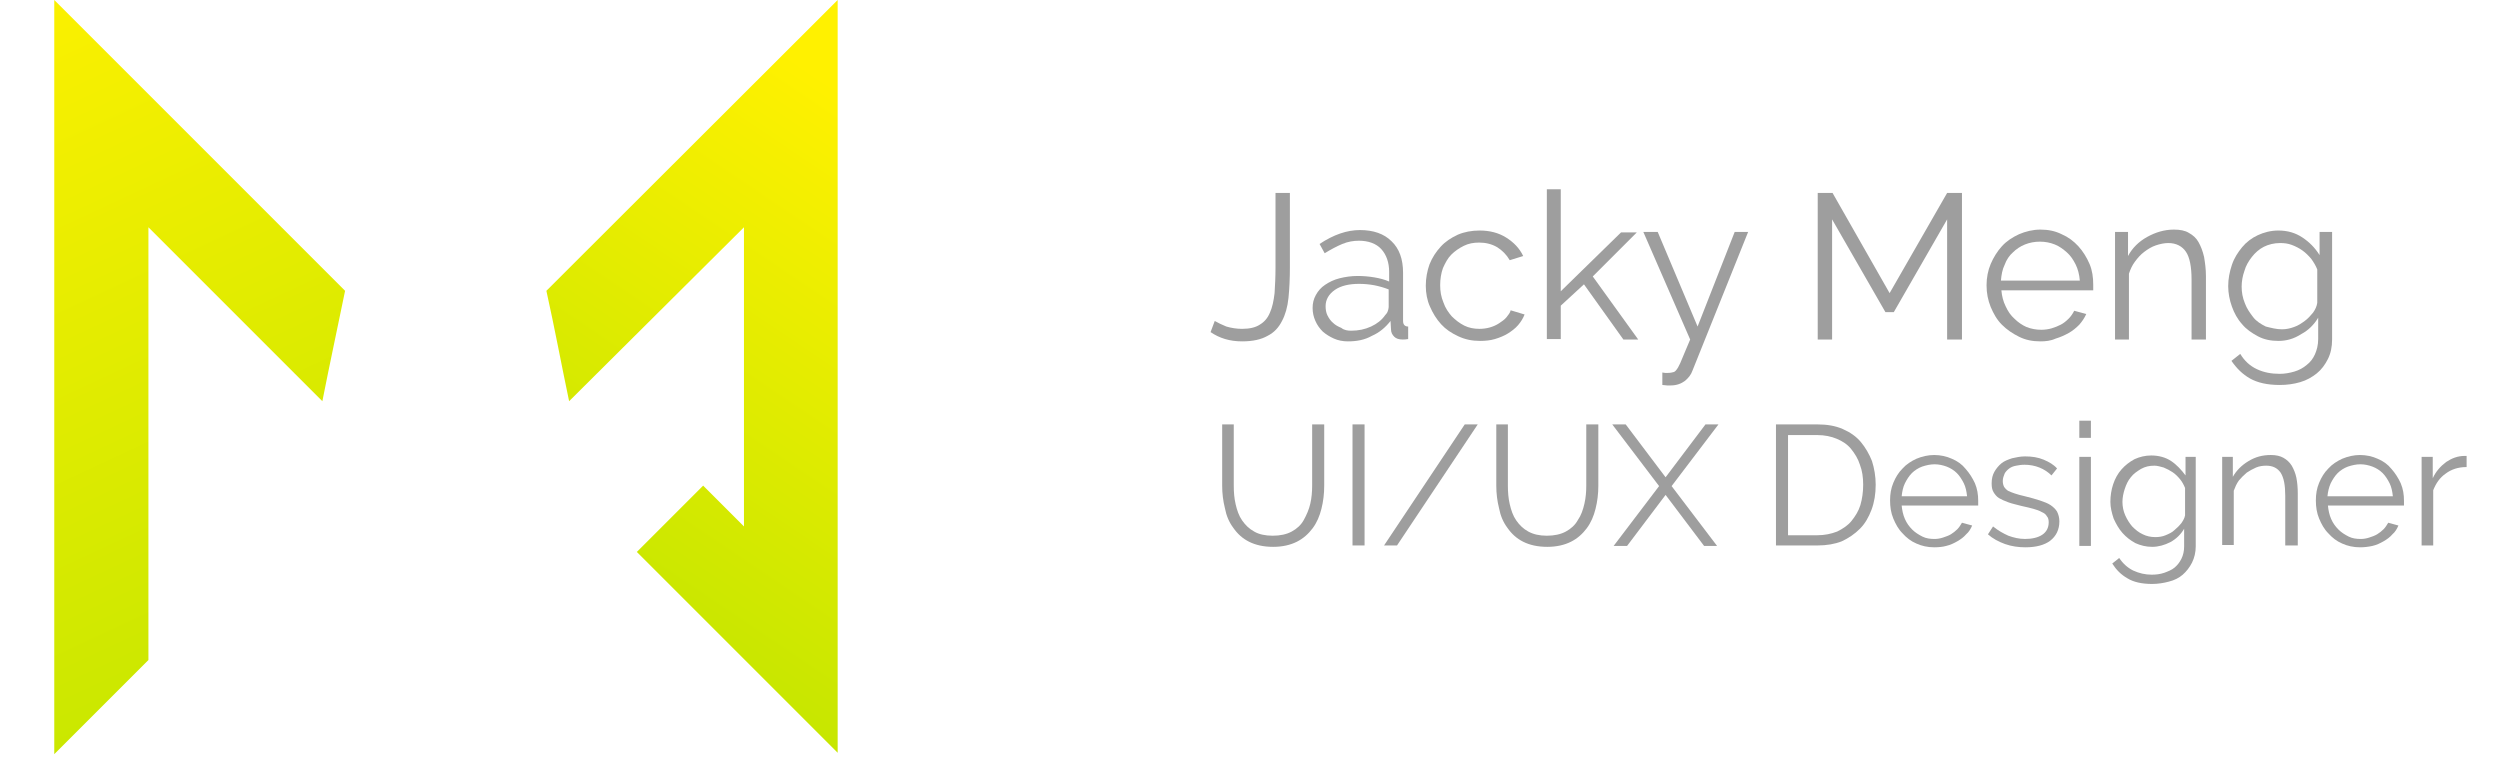
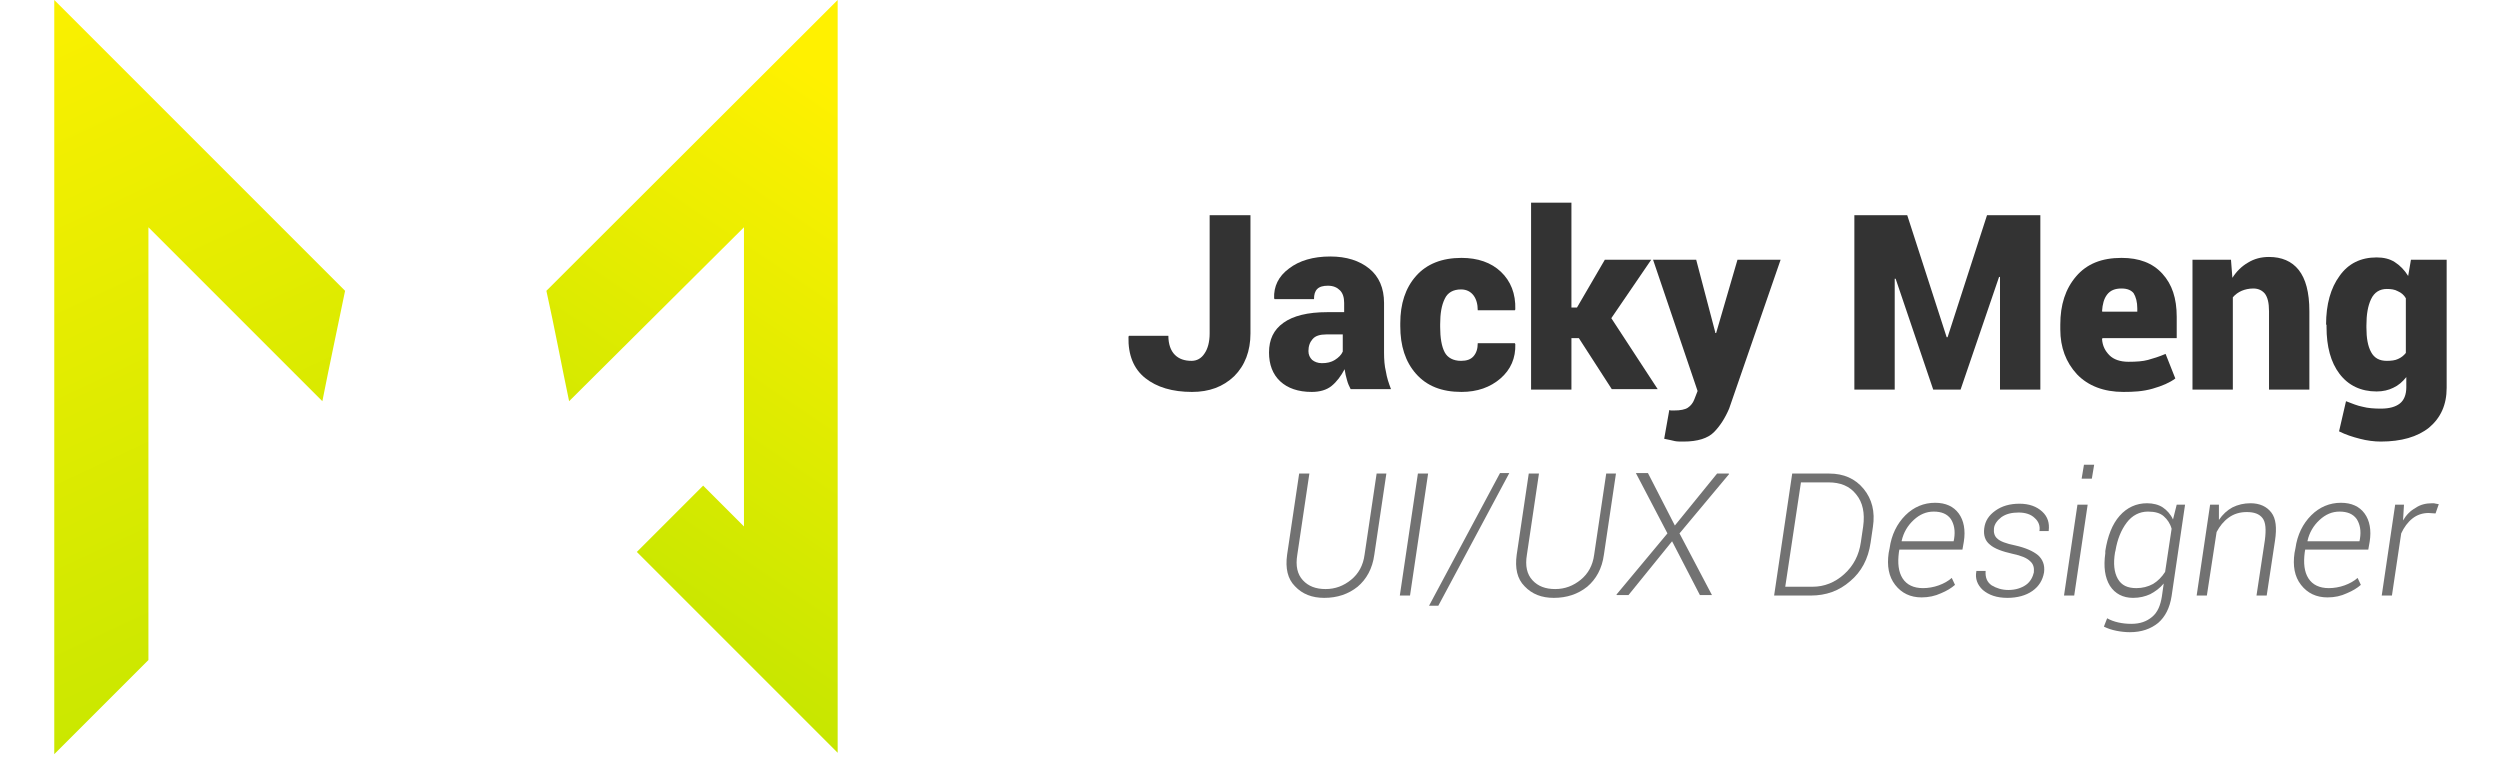
<svg xmlns="http://www.w3.org/2000/svg" version="1.1" id="Layer_1" x="0px" y="0px" viewBox="0 0 539 163" style="enable-background:new 0 0 539 163;" xml:space="preserve">
  <style type="text/css">
- 	.st0{fill:#9E9E9E;}
- 	.st1{fill:url(#SVGID_1_);}
- 	.st2{fill:url(#SVGID_2_);}
+ 	.st0{fill:url(#SVGID_1_);}
+ 	.st1{fill:url(#SVGID_2_);}
+ 	.st2{fill:#9E9E9E;}
+ 	.st3{fill:url(#SVGID_3_);}
+ 	.st4{fill:url(#SVGID_4_);}
+ 	.st5{fill:#333333;}
+ 	.st6{fill:#727272;}
</style>
-   <path class="st0" d="M261.9,69.2c0.7,0.4,1.5,0.8,2.5,1.2c1,0.3,2.2,0.5,3.4,0.5c1.6,0,2.9-0.3,3.8-0.9c1-0.6,1.7-1.4,2.2-2.6  c0.5-1.1,0.8-2.5,1-4.2c0.1-1.6,0.2-3.5,0.2-5.6v-16h3.1v16c0,2.4-0.1,4.6-0.3,6.6c-0.2,2-0.7,3.7-1.4,5c-0.7,1.4-1.7,2.5-3.1,3.2  c-1.4,0.8-3.2,1.2-5.5,1.2c-2.7,0-4.9-0.7-6.8-2L261.9,69.2z" />
-   <path class="st0" d="M290.6,73.6c-1.1,0-2.1-0.2-3-0.6s-1.7-0.9-2.4-1.5c-0.7-0.7-1.2-1.4-1.6-2.3s-0.6-1.8-0.6-2.8s0.2-1.9,0.7-2.8  c0.5-0.9,1.1-1.6,2-2.2c0.9-0.6,1.9-1.1,3.1-1.4c1.2-0.3,2.5-0.5,3.9-0.5c1.2,0,2.4,0.1,3.6,0.3s2.3,0.5,3.2,0.9v-2.1  c0-2-0.6-3.7-1.7-4.9s-2.8-1.8-4.8-1.8c-1.2,0-2.4,0.2-3.6,0.7s-2.5,1.2-3.8,2l-1.1-2c3-2,5.9-3,8.7-3c2.9,0,5.2,0.8,6.8,2.4  c1.7,1.6,2.5,3.9,2.5,6.8v10.4c0,0.8,0.4,1.2,1.1,1.2v2.7c-0.5,0.1-0.9,0.1-1.2,0.1c-0.8,0-1.4-0.2-1.8-0.6s-0.7-0.9-0.7-1.6  l-0.1-1.8c-1.1,1.4-2.4,2.5-4,3.2C294.2,73.3,292.5,73.6,290.6,73.6z M291.3,71.3c1.6,0,3-0.3,4.3-0.9s2.3-1.4,3-2.4  c0.3-0.3,0.5-0.6,0.6-0.9s0.2-0.6,0.2-0.9v-3.8c-1-0.4-2.1-0.7-3.1-0.9c-1.1-0.2-2.2-0.3-3.3-0.3c-2.1,0-3.9,0.4-5.2,1.3  c-1.3,0.9-2,2.1-2,3.5c0,0.7,0.1,1.4,0.4,2s0.7,1.2,1.2,1.6c0.5,0.5,1.1,0.8,1.8,1.1C289.8,71.2,290.6,71.3,291.3,71.3z" />
-   <path class="st0" d="M307.4,61.6c0-1.6,0.3-3.2,0.8-4.6c0.6-1.5,1.4-2.7,2.4-3.8s2.2-1.9,3.7-2.6c1.4-0.6,3-0.9,4.7-0.9  c2.2,0,4.1,0.5,5.7,1.5s2.9,2.3,3.7,4l-2.9,0.9c-0.7-1.2-1.6-2.1-2.7-2.8c-1.2-0.7-2.5-1-3.9-1c-1.2,0-2.3,0.2-3.3,0.7  s-1.9,1.1-2.7,1.9c-0.8,0.8-1.3,1.8-1.8,2.9c-0.4,1.1-0.6,2.4-0.6,3.7s0.2,2.5,0.7,3.7c0.4,1.2,1.1,2.2,1.8,3c0.8,0.8,1.7,1.5,2.7,2  s2.1,0.7,3.3,0.7c0.7,0,1.5-0.1,2.2-0.3c0.7-0.2,1.4-0.5,2-0.9s1.2-0.8,1.6-1.3s0.8-1,0.9-1.5l3,0.9c-0.3,0.8-0.8,1.6-1.4,2.3  c-0.6,0.7-1.4,1.3-2.2,1.8c-0.8,0.5-1.8,0.9-2.8,1.2c-1,0.3-2.1,0.4-3.2,0.4c-1.7,0-3.2-0.3-4.7-1s-2.7-1.5-3.7-2.6  s-1.8-2.4-2.4-3.8C307.7,64.8,307.4,63.2,307.4,61.6z" />
-   <path class="st0" d="M350,73.2l-8.5-11.9l-5,4.6v7.2h-3V40.8h3v22l13-12.7h3.4l-9.5,9.5l9.8,13.6H350z" />
-   <path class="st0" d="M358.3,80.3c0.2,0,0.5,0.1,0.7,0.1s0.4,0,0.6,0c0.5,0,1-0.1,1.3-0.2s0.6-0.5,0.9-1s0.6-1.2,1-2.2  c0.4-0.9,0.9-2.2,1.6-3.8L354.3,50h3.1l8.6,20.4l8-20.4h2.9l-12,29.9c-0.3,0.9-0.9,1.6-1.6,2.2c-0.8,0.6-1.8,1-3.1,1  c-0.3,0-0.6,0-0.8,0c-0.3,0-0.6-0.1-1-0.1v-2.7H358.3z" />
-   <path class="st0" d="M419.8,73.2V47.3l-11.5,20h-1.8l-11.5-20v25.9h-3.1V41.6h3.2l12.3,21.6l12.4-21.6h3.2v31.6H419.8z" />
-   <path class="st0" d="M439.9,73.6c-1.7,0-3.2-0.3-4.6-1s-2.6-1.5-3.7-2.6s-1.8-2.4-2.4-3.8c-0.6-1.5-0.9-3-0.9-4.7  c0-1.6,0.3-3.2,0.9-4.6c0.6-1.4,1.4-2.7,2.4-3.8s2.2-1.9,3.7-2.6c1.4-0.6,3-1,4.6-1c1.7,0,3.2,0.3,4.6,1c1.4,0.6,2.6,1.5,3.6,2.6  s1.8,2.4,2.4,3.8c0.6,1.4,0.8,2.9,0.8,4.5c0,0.2,0,0.5,0,0.7s0,0.4,0,0.5h-19.8c0.1,1.2,0.4,2.4,0.9,3.4c0.5,1.1,1.1,2,1.9,2.7  c0.8,0.8,1.7,1.4,2.6,1.8c1,0.4,2.1,0.6,3.2,0.6c0.7,0,1.5-0.1,2.2-0.3c0.7-0.2,1.4-0.5,2-0.8s1.2-0.8,1.7-1.3s0.9-1.1,1.2-1.7  l2.6,0.7c-0.4,0.9-0.9,1.6-1.5,2.3c-0.7,0.7-1.4,1.3-2.3,1.8s-1.8,0.9-2.8,1.2C442.1,73.5,441,73.6,439.9,73.6z M448.4,60.4  c-0.1-1.2-0.4-2.4-0.9-3.4s-1.1-1.9-1.9-2.6c-0.8-0.7-1.6-1.3-2.6-1.7s-2.1-0.6-3.2-0.6s-2.2,0.2-3.2,0.6c-1,0.4-1.9,1-2.6,1.7  c-0.8,0.7-1.4,1.6-1.8,2.7c-0.5,1-0.7,2.2-0.8,3.4h17V60.4z" />
-   <path class="st0" d="M475.5,73.2h-3V60.3c0-2.8-0.4-4.8-1.2-6c-0.8-1.2-2.1-1.9-3.8-1.9c-0.9,0-1.8,0.2-2.7,0.5  c-0.9,0.3-1.7,0.8-2.5,1.4c-0.8,0.6-1.4,1.3-2,2.1s-1,1.7-1.3,2.6v14.2h-3V50h2.8v5.2c0.9-1.7,2.3-3.1,4.1-4.1  c1.8-1,3.7-1.6,5.8-1.6c1.3,0,2.4,0.2,3.2,0.7c0.9,0.5,1.6,1.1,2.1,2s0.9,1.9,1.2,3.2c0.2,1.2,0.4,2.6,0.4,4.1v13.7H475.5z" />
-   <path class="st0" d="M491.2,73.5c-1.6,0-3.1-0.3-4.4-1s-2.5-1.5-3.4-2.6c-1-1.1-1.7-2.4-2.2-3.8s-0.8-2.9-0.8-4.4  c0-1.6,0.3-3.1,0.8-4.6s1.3-2.7,2.2-3.8c0.9-1.1,2.1-2,3.4-2.6s2.8-1,4.4-1c2,0,3.7,0.5,5.2,1.5s2.7,2.2,3.7,3.8v-5h2.7v23.2  c0,1.6-0.3,3-0.9,4.2s-1.4,2.3-2.4,3.1s-2.2,1.5-3.6,1.9s-2.8,0.6-4.4,0.6c-2.7,0-4.8-0.5-6.4-1.4s-2.9-2.2-4-3.8l1.9-1.5  c0.9,1.5,2.1,2.6,3.6,3.3c1.5,0.7,3.1,1,4.9,1c1.1,0,2.2-0.2,3.2-0.5s1.9-0.8,2.6-1.4c0.8-0.6,1.4-1.4,1.8-2.3s0.7-2,0.7-3.3v-4.6  c-0.9,1.5-2.1,2.7-3.6,3.5C494.5,73.1,492.9,73.5,491.2,73.5z M492,71c0.9,0,1.8-0.2,2.6-0.5c0.9-0.3,1.6-0.8,2.3-1.3  s1.3-1.2,1.8-1.8c0.5-0.7,0.8-1.4,0.9-2.1v-7.2c-0.3-0.8-0.8-1.6-1.3-2.3c-0.6-0.7-1.2-1.3-1.9-1.8c-0.7-0.5-1.5-0.9-2.3-1.2  s-1.6-0.4-2.5-0.4c-1.3,0-2.5,0.3-3.5,0.8s-1.9,1.3-2.6,2.2s-1.3,1.9-1.6,3c-0.4,1.1-0.6,2.3-0.6,3.4c0,1.2,0.2,2.4,0.7,3.6  c0.4,1.1,1.1,2.1,1.8,3s1.7,1.5,2.7,2C489.7,70.7,490.8,71,492,71z" />
  <g>
    <g>
-       <linearGradient id="SVGID_1_" gradientUnits="userSpaceOnUse" x1="108.201" y1="-1014.645" x2="202.412" y2="-1154.484" gradientTransform="matrix(1 0 0 1 0 1188)">
+       <linearGradient id="SVGID_1_" gradientUnits="userSpaceOnUse" x1="108.201" y1="1178.645" x2="202.412" y2="1318.484" gradientTransform="matrix(1 0 0 -1 0 1352)">
        <stop offset="0" style="stop-color:#AFE200" />
        <stop offset="1" style="stop-color:#FFF100" />
      </linearGradient>
-       <path class="st1" d="M117.8,62.7c1.8,8.1,3.2,15.7,4.9,23.8L160.4,49v64.5l-8.8-8.8L137.3,119l43.3,43.3V0L117.8,62.7z" />
+       <path class="st0" d="M117.8,62.7c1.8,8.1,3.2,15.7,4.9,23.8L160.4,49v64.5l-8.8-8.8L137.3,119l43.3,43.3V0L117.8,62.7z" />
    </g>
    <g>
-       <linearGradient id="SVGID_2_" gradientUnits="userSpaceOnUse" x1="91.409" y1="-971.799" x2="-11.349" y2="-1191.834" gradientTransform="matrix(1 0 0 1 0 1188)">
+       <linearGradient id="SVGID_2_" gradientUnits="userSpaceOnUse" x1="91.409" y1="1135.8" x2="-11.349" y2="1355.834" gradientTransform="matrix(1 0 0 -1 0 1352)">
        <stop offset="0" style="stop-color:#AFE200" />
        <stop offset="0.11" style="stop-color:#B8E400" />
        <stop offset="1" style="stop-color:#FFF100" />
      </linearGradient>
-       <path class="st2" d="M11.7,0v162.6L32,142.3l0,0v-39.1l0,0V49l37.5,37.5c1.6-8.1,3.2-15.5,4.9-23.8L11.7,0z" />
+       <path class="st1" d="M11.7,0v162.6L32,142.3l0,0v-39.1l0,0V49l37.5,37.5c1.6-8.1,3.2-15.5,4.9-23.8L11.7,0z" />
    </g>
  </g>
-   <path class="st0" d="M274.4,115.5c1.6,0,3-0.3,4.1-0.9c1.1-0.6,2-1.4,2.6-2.5s1.1-2.2,1.4-3.5c0.3-1.3,0.4-2.6,0.4-3.9V91.5h2.6  v13.2c0,1.8-0.2,3.4-0.6,5c-0.4,1.6-1,3-1.9,4.2c-0.9,1.2-2,2.2-3.4,2.9c-1.4,0.7-3.1,1.1-5.1,1.1c-2.1,0-3.8-0.4-5.2-1.1  c-1.4-0.7-2.5-1.7-3.4-3c-0.9-1.2-1.5-2.6-1.8-4.2c-0.4-1.6-0.6-3.2-0.6-4.9V91.5h2.5v13.2c0,1.4,0.1,2.7,0.4,4  c0.3,1.3,0.7,2.5,1.4,3.5c0.7,1,1.5,1.8,2.6,2.4C271.4,115.2,272.8,115.5,274.4,115.5z" />
-   <path class="st0" d="M291.6,117.6V91.5h2.6v26.1H291.6z" />
-   <path class="st0" d="M318.6,91.5l-17.4,26.1h-2.8l17.4-26.1H318.6z" />
-   <path class="st0" d="M333.5,115.5c1.6,0,3-0.3,4.1-0.9c1.1-0.6,2-1.4,2.6-2.5c0.7-1,1.1-2.2,1.4-3.5c0.3-1.3,0.4-2.6,0.4-3.9V91.5  h2.6v13.2c0,1.8-0.2,3.4-0.6,5s-1,3-1.9,4.2c-0.9,1.2-2,2.2-3.4,2.9c-1.4,0.7-3.1,1.1-5.1,1.1c-2.1,0-3.8-0.4-5.2-1.1  c-1.4-0.7-2.5-1.7-3.4-3c-0.9-1.2-1.5-2.6-1.8-4.2c-0.4-1.6-0.6-3.2-0.6-4.9V91.5h2.5v13.2c0,1.4,0.1,2.7,0.4,4  c0.3,1.3,0.7,2.5,1.4,3.5c0.7,1,1.5,1.8,2.6,2.4C330.6,115.2,331.9,115.5,333.5,115.5z" />
-   <path class="st0" d="M350.5,91.5l8.6,11.4l8.6-11.4h2.8l-10.1,13.3l9.8,12.9h-2.8l-8.3-11l-8.3,11h-2.9l9.8-12.9l-10.1-13.3H350.5z" />
-   <path class="st0" d="M382.9,117.6V91.5h8.9c2.1,0,3.9,0.3,5.5,1c1.6,0.7,2.9,1.6,3.9,2.8c1,1.2,1.8,2.6,2.4,4.1  c0.5,1.6,0.8,3.3,0.8,5.1c0,2-0.3,3.8-0.9,5.4c-0.6,1.6-1.4,3-2.5,4.1c-1.1,1.1-2.4,2-3.9,2.7c-1.5,0.6-3.3,0.9-5.2,0.9H382.9z   M401.7,104.5c0-1.6-0.2-3-0.7-4.3c-0.4-1.3-1.1-2.4-1.9-3.4c-0.8-1-1.9-1.7-3.1-2.2c-1.2-0.5-2.6-0.8-4.2-0.8h-6.3v21.6h6.3  c1.6,0,3-0.3,4.3-0.8c1.2-0.6,2.3-1.3,3.1-2.3c0.8-1,1.5-2.1,1.9-3.4C401.5,107.5,401.7,106.1,401.7,104.5z" />
-   <path class="st0" d="M417,118c-1.4,0-2.7-0.3-3.8-0.8c-1.2-0.5-2.2-1.3-3-2.2c-0.9-0.9-1.5-2-2-3.2c-0.5-1.2-0.7-2.5-0.7-3.9  c0-1.4,0.2-2.6,0.7-3.8c0.5-1.2,1.1-2.2,2-3.1c0.8-0.9,1.9-1.6,3-2.1c1.2-0.5,2.5-0.8,3.8-0.8c1.4,0,2.7,0.3,3.8,0.8  c1.2,0.5,2.2,1.2,3,2.2c0.8,0.9,1.5,2,2,3.1c0.5,1.2,0.7,2.4,0.7,3.8c0,0.2,0,0.4,0,0.6c0,0.2,0,0.3,0,0.4H410c0.1,1,0.3,2,0.7,2.9  c0.4,0.9,0.9,1.6,1.6,2.3c0.6,0.6,1.4,1.1,2.2,1.5c0.8,0.4,1.7,0.5,2.6,0.5c0.6,0,1.2-0.1,1.8-0.3c0.6-0.2,1.2-0.4,1.7-0.7  c0.5-0.3,1-0.7,1.4-1.1c0.4-0.4,0.7-0.9,1-1.4l2.2,0.6c-0.3,0.7-0.7,1.4-1.3,1.9c-0.5,0.6-1.2,1.1-1.9,1.5c-0.7,0.4-1.5,0.8-2.4,1  C418.9,117.9,418,118,417,118z M424.1,107c-0.1-1-0.3-2-0.7-2.8c-0.4-0.8-0.9-1.6-1.5-2.2c-0.6-0.6-1.4-1.1-2.2-1.4  c-0.8-0.3-1.7-0.5-2.6-0.5s-1.8,0.2-2.7,0.5c-0.8,0.3-1.6,0.8-2.2,1.4c-0.6,0.6-1.1,1.4-1.5,2.2s-0.6,1.8-0.7,2.8H424.1z" />
-   <path class="st0" d="M436.7,118c-1.5,0-3-0.2-4.4-0.7c-1.4-0.5-2.7-1.2-3.7-2.1l1.1-1.7c1.1,0.9,2.2,1.5,3.3,2  c1.1,0.4,2.3,0.7,3.6,0.7c1.5,0,2.8-0.3,3.7-0.9c0.9-0.6,1.4-1.5,1.4-2.7c0-0.5-0.1-1-0.4-1.3c-0.2-0.4-0.6-0.7-1.1-0.9  c-0.5-0.3-1.1-0.5-1.8-0.7s-1.6-0.4-2.5-0.6c-1.1-0.3-2.1-0.5-2.9-0.8c-0.8-0.3-1.5-0.6-2-0.9c-0.5-0.3-0.9-0.8-1.2-1.3  c-0.3-0.5-0.4-1.1-0.4-1.9c0-1,0.2-1.8,0.6-2.5c0.4-0.7,0.9-1.3,1.5-1.8s1.4-0.8,2.3-1.1c0.9-0.2,1.8-0.4,2.8-0.4  c1.5,0,2.8,0.2,4,0.7c1.2,0.5,2.2,1.1,2.9,1.9l-1.2,1.5c-0.7-0.7-1.6-1.3-2.6-1.7c-1-0.4-2.1-0.6-3.2-0.6c-0.7,0-1.3,0.1-1.8,0.2  c-0.6,0.1-1.1,0.3-1.5,0.6c-0.4,0.3-0.8,0.7-1,1.1c-0.2,0.5-0.4,1-0.4,1.6c0,0.5,0.1,0.9,0.3,1.3c0.2,0.3,0.5,0.6,0.8,0.8  c0.4,0.2,0.9,0.4,1.5,0.6c0.6,0.2,1.3,0.4,2.2,0.6c1.2,0.3,2.3,0.6,3.2,0.9c0.9,0.3,1.7,0.6,2.3,1c0.6,0.4,1.1,0.9,1.4,1.4  c0.3,0.6,0.5,1.3,0.5,2.1c0,1.8-0.7,3.2-2,4.2C440.8,117.5,439,118,436.7,118z" />
-   <path class="st0" d="M448.3,94.4v-3.7h2.5v3.7H448.3z M448.3,117.6V98.5h2.5v19.2H448.3z" />
-   <path class="st0" d="M464,117.9c-1.3,0-2.5-0.3-3.6-0.8c-1.1-0.6-2-1.3-2.8-2.2c-0.8-0.9-1.4-2-1.9-3.1c-0.4-1.2-0.7-2.4-0.7-3.6  c0-1.3,0.2-2.6,0.6-3.8c0.4-1.2,1-2.3,1.8-3.2c0.8-0.9,1.7-1.6,2.8-2.2c1.1-0.5,2.3-0.8,3.6-0.8c1.6,0,3.1,0.4,4.3,1.2  c1.2,0.8,2.2,1.9,3.1,3.1v-4h2.2v19.3c0,1.3-0.3,2.5-0.8,3.5s-1.2,1.9-2,2.6c-0.8,0.7-1.8,1.2-3,1.5c-1.1,0.3-2.4,0.5-3.6,0.5  c-2.2,0-4-0.4-5.3-1.2c-1.4-0.8-2.4-1.8-3.3-3.2l1.5-1.2c0.8,1.2,1.8,2.1,3,2.7c1.3,0.6,2.6,0.9,4,0.9c0.9,0,1.8-0.1,2.7-0.4  c0.8-0.3,1.6-0.6,2.2-1.1c0.6-0.5,1.1-1.1,1.5-1.9c0.4-0.8,0.6-1.7,0.6-2.7v-3.8c-0.7,1.2-1.7,2.2-3,2.9  C466.7,117.5,465.4,117.9,464,117.9z M464.7,115.8c0.7,0,1.5-0.1,2.2-0.4c0.7-0.3,1.4-0.6,1.9-1.1c0.6-0.5,1.1-1,1.5-1.5  c0.4-0.6,0.7-1.1,0.8-1.7v-5.9c-0.3-0.7-0.6-1.3-1.1-1.9s-1-1.1-1.6-1.5c-0.6-0.4-1.2-0.7-1.9-1c-0.7-0.2-1.4-0.4-2-0.4  c-1.1,0-2,0.2-2.9,0.7c-0.8,0.5-1.6,1-2.2,1.8c-0.6,0.7-1,1.6-1.3,2.5c-0.3,0.9-0.5,1.9-0.5,2.8c0,1,0.2,2,0.6,2.9  c0.4,0.9,0.9,1.7,1.5,2.4c0.7,0.7,1.4,1.3,2.3,1.7C462.8,115.6,463.7,115.8,464.7,115.8z" />
-   <path class="st0" d="M495.2,117.6h-2.5v-10.7c0-2.3-0.3-3.9-1-5c-0.7-1-1.7-1.5-3.1-1.5c-0.7,0-1.5,0.1-2.2,0.4  c-0.7,0.3-1.4,0.7-2,1.1c-0.6,0.5-1.2,1.1-1.7,1.7c-0.5,0.7-0.8,1.4-1.1,2.2v11.7h-2.5V98.5h2.3v4.3c0.8-1.4,1.9-2.5,3.4-3.4  c1.5-0.9,3-1.3,4.8-1.3c1.1,0,2,0.2,2.7,0.6c0.7,0.4,1.3,0.9,1.8,1.7c0.4,0.7,0.8,1.6,1,2.6c0.2,1,0.3,2.2,0.3,3.4V117.6z" />
-   <path class="st0" d="M508.8,118c-1.4,0-2.7-0.3-3.8-0.8c-1.2-0.5-2.2-1.3-3-2.2c-0.9-0.9-1.5-2-2-3.2c-0.5-1.2-0.7-2.5-0.7-3.9  c0-1.4,0.2-2.6,0.7-3.8c0.5-1.2,1.1-2.2,2-3.1c0.8-0.9,1.9-1.6,3-2.1c1.2-0.5,2.5-0.8,3.8-0.8c1.4,0,2.7,0.3,3.8,0.8  c1.2,0.5,2.2,1.2,3,2.2c0.8,0.9,1.5,2,2,3.1c0.5,1.2,0.7,2.4,0.7,3.8c0,0.2,0,0.4,0,0.6c0,0.2,0,0.3,0,0.4h-16.4  c0.1,1,0.3,2,0.7,2.9c0.4,0.9,0.9,1.6,1.6,2.3c0.6,0.6,1.4,1.1,2.2,1.5c0.8,0.4,1.7,0.5,2.6,0.5c0.6,0,1.2-0.1,1.8-0.3  c0.6-0.2,1.2-0.4,1.7-0.7s1-0.7,1.4-1.1c0.4-0.4,0.7-0.9,1-1.4l2.2,0.6c-0.3,0.7-0.7,1.4-1.3,1.9c-0.5,0.6-1.2,1.1-1.9,1.5  c-0.7,0.4-1.5,0.8-2.4,1C510.6,117.9,509.7,118,508.8,118z M515.9,107c-0.1-1-0.3-2-0.7-2.8c-0.4-0.8-0.9-1.6-1.5-2.2  s-1.4-1.1-2.2-1.4c-0.8-0.3-1.7-0.5-2.6-0.5s-1.8,0.2-2.7,0.5c-0.8,0.3-1.6,0.8-2.2,1.4c-0.6,0.6-1.1,1.4-1.5,2.2  c-0.4,0.9-0.6,1.8-0.7,2.8H515.9z" />
-   <path class="st0" d="M531.7,100.7c-1.7,0-3.2,0.5-4.4,1.4c-1.3,0.9-2.1,2.1-2.7,3.6v11.9h-2.5V98.5h2.4v4.6c0.7-1.5,1.7-2.6,2.9-3.5  c1.2-0.8,2.5-1.3,3.9-1.3c0.2,0,0.4,0,0.5,0V100.7z" />
+   <path class="st2" d="M261.9-133.3c0.7,0.4,1.5,0.8,2.5,1.2c1,0.3,2.2,0.5,3.4,0.5c1.6,0,2.9-0.3,3.8-0.9c1-0.6,1.7-1.4,2.2-2.6  c0.5-1.1,0.8-2.5,1-4.2c0.1-1.6,0.2-3.5,0.2-5.6v-16h3.1v16c0,2.4-0.1,4.6-0.3,6.6c-0.2,2-0.7,3.7-1.4,5c-0.7,1.4-1.7,2.5-3.1,3.2  c-1.4,0.8-3.2,1.2-5.5,1.2c-2.7,0-4.9-0.7-6.8-2L261.9-133.3z" />
+   <path class="st2" d="M290.6-128.9c-1.1,0-2.1-0.2-3-0.6s-1.7-0.9-2.4-1.5c-0.7-0.7-1.2-1.4-1.6-2.3s-0.6-1.8-0.6-2.8  s0.2-1.9,0.7-2.8c0.5-0.9,1.1-1.6,2-2.2s1.9-1.1,3.1-1.4c1.2-0.3,2.5-0.5,3.9-0.5c1.2,0,2.4,0.1,3.6,0.3c1.2,0.2,2.3,0.5,3.2,0.9  v-2.1c0-2-0.6-3.7-1.7-4.9s-2.8-1.8-4.8-1.8c-1.2,0-2.4,0.2-3.6,0.7s-2.5,1.2-3.8,2l-1.1-2c3-2,5.9-3,8.7-3c2.9,0,5.2,0.8,6.8,2.4  c1.7,1.6,2.5,3.9,2.5,6.8v10.4c0,0.8,0.4,1.2,1.1,1.2v2.7c-0.5,0.1-0.9,0.1-1.2,0.1c-0.8,0-1.4-0.2-1.8-0.6s-0.7-0.9-0.7-1.6  l-0.1-1.8c-1.1,1.4-2.4,2.5-4,3.2C294.2-129.2,292.5-128.9,290.6-128.9z M291.3-131.2c1.6,0,3-0.3,4.3-0.9c1.3-0.6,2.3-1.4,3-2.4  c0.3-0.3,0.5-0.6,0.6-0.9c0.1-0.3,0.2-0.6,0.2-0.9v-3.8c-1-0.4-2.1-0.7-3.1-0.9c-1.1-0.2-2.2-0.3-3.3-0.3c-2.1,0-3.9,0.4-5.2,1.3  c-1.3,0.9-2,2.1-2,3.5c0,0.7,0.1,1.4,0.4,2s0.7,1.2,1.2,1.6c0.5,0.5,1.1,0.8,1.8,1.1C289.8-131.3,290.6-131.2,291.3-131.2z" />
+   <path class="st2" d="M307.4-140.9c0-1.6,0.3-3.2,0.8-4.6c0.6-1.5,1.4-2.7,2.4-3.8c1-1.1,2.2-1.9,3.7-2.6c1.4-0.6,3-0.9,4.7-0.9  c2.2,0,4.1,0.5,5.7,1.5s2.9,2.3,3.7,4l-2.9,0.9c-0.7-1.2-1.6-2.1-2.7-2.8c-1.2-0.7-2.5-1-3.9-1c-1.2,0-2.3,0.2-3.3,0.7  s-1.9,1.1-2.7,1.9c-0.8,0.8-1.3,1.8-1.8,2.9c-0.4,1.1-0.6,2.4-0.6,3.7c0,1.3,0.2,2.5,0.7,3.7c0.4,1.2,1.1,2.2,1.8,3  c0.8,0.8,1.7,1.5,2.7,2s2.1,0.7,3.3,0.7c0.7,0,1.5-0.1,2.2-0.3c0.7-0.2,1.4-0.5,2-0.9s1.2-0.8,1.6-1.3s0.8-1,0.9-1.5l3,0.9  c-0.3,0.8-0.8,1.6-1.4,2.3c-0.6,0.7-1.4,1.3-2.2,1.8c-0.8,0.5-1.8,0.9-2.8,1.2c-1,0.3-2.1,0.4-3.2,0.4c-1.7,0-3.2-0.3-4.7-1  s-2.7-1.5-3.7-2.6c-1-1.1-1.8-2.4-2.4-3.8C307.7-137.7,307.4-139.3,307.4-140.9z" />
+   <path class="st2" d="M350-129.3l-8.5-11.9l-5,4.6v7.2h-3v-32.3h3v22l13-12.7h3.4l-9.5,9.5l9.8,13.6H350z" />
+   <path class="st2" d="M358.3-122.2c0.2,0,0.5,0.1,0.7,0.1s0.4,0,0.6,0c0.5,0,1-0.1,1.3-0.2s0.6-0.5,0.9-1s0.6-1.2,1-2.2  c0.4-0.9,0.9-2.2,1.6-3.8l-10.1-23.2h3.1l8.6,20.4l8-20.4h2.9l-12,29.9c-0.3,0.9-0.9,1.6-1.6,2.2c-0.8,0.6-1.8,1-3.1,1  c-0.3,0-0.6,0-0.8,0c-0.3,0-0.6-0.1-1-0.1v-2.7H358.3z" />
+   <path class="st2" d="M419.8-129.3v-25.9l-11.5,20h-1.8l-11.5-20v25.9h-3.1v-31.6h3.2l12.3,21.6l12.4-21.6h3.2v31.6H419.8z" />
+   <path class="st2" d="M439.9-128.9c-1.7,0-3.2-0.3-4.6-1c-1.4-0.7-2.6-1.5-3.7-2.6s-1.8-2.4-2.4-3.8c-0.6-1.5-0.9-3-0.9-4.7  c0-1.6,0.3-3.2,0.9-4.6s1.4-2.7,2.4-3.8c1-1.1,2.2-1.9,3.7-2.6c1.4-0.6,3-1,4.6-1c1.7,0,3.2,0.3,4.6,1c1.4,0.6,2.6,1.5,3.6,2.6  c1,1.1,1.8,2.4,2.4,3.8c0.6,1.4,0.8,2.9,0.8,4.5c0,0.2,0,0.5,0,0.7c0,0.2,0,0.4,0,0.5h-19.8c0.1,1.2,0.4,2.4,0.9,3.4  c0.5,1.1,1.1,2,1.9,2.7c0.8,0.8,1.7,1.4,2.6,1.8c1,0.4,2.1,0.6,3.2,0.6c0.7,0,1.5-0.1,2.2-0.3c0.7-0.2,1.4-0.5,2-0.8  c0.6-0.3,1.2-0.8,1.7-1.3s0.9-1.1,1.2-1.7l2.6,0.7c-0.4,0.9-0.9,1.6-1.5,2.3c-0.7,0.7-1.4,1.3-2.3,1.8s-1.8,0.9-2.8,1.2  C442.1-129,441-128.9,439.9-128.9z M448.4-142.1c-0.1-1.2-0.4-2.4-0.9-3.4s-1.1-1.9-1.9-2.6c-0.8-0.7-1.6-1.3-2.6-1.7  c-1-0.4-2.1-0.6-3.2-0.6s-2.2,0.2-3.2,0.6c-1,0.4-1.9,1-2.6,1.7c-0.8,0.7-1.4,1.6-1.8,2.7c-0.5,1-0.7,2.2-0.8,3.4h17V-142.1z" />
+   <path class="st2" d="M475.5-129.3h-3v-12.9c0-2.8-0.4-4.8-1.2-6c-0.8-1.2-2.1-1.9-3.8-1.9c-0.9,0-1.8,0.2-2.7,0.5  c-0.9,0.3-1.7,0.8-2.5,1.4c-0.8,0.6-1.4,1.3-2,2.1c-0.6,0.8-1,1.7-1.3,2.6v14.2h-3v-23.2h2.8v5.2c0.9-1.7,2.3-3.1,4.1-4.1  c1.8-1,3.7-1.6,5.8-1.6c1.3,0,2.4,0.2,3.2,0.7c0.9,0.5,1.6,1.1,2.1,2c0.5,0.9,0.9,1.9,1.2,3.2c0.2,1.2,0.4,2.6,0.4,4.1v13.7  C475.6-129.3,475.5-129.3,475.5-129.3z" />
+   <path class="st2" d="M491.2-129c-1.6,0-3.1-0.3-4.4-1s-2.5-1.5-3.4-2.6c-1-1.1-1.7-2.4-2.2-3.8c-0.5-1.4-0.8-2.9-0.8-4.4  c0-1.6,0.3-3.1,0.8-4.6s1.3-2.7,2.2-3.8c0.9-1.1,2.1-2,3.4-2.6c1.3-0.6,2.8-1,4.4-1c2,0,3.7,0.5,5.2,1.5s2.7,2.2,3.7,3.8v-5h2.7  v23.2c0,1.6-0.3,3-0.9,4.2s-1.4,2.3-2.4,3.1s-2.2,1.5-3.6,1.9s-2.8,0.6-4.4,0.6c-2.7,0-4.8-0.5-6.4-1.4s-2.9-2.2-4-3.8l1.9-1.5  c0.9,1.5,2.1,2.6,3.6,3.3c1.5,0.7,3.1,1,4.9,1c1.1,0,2.2-0.2,3.2-0.5s1.9-0.8,2.6-1.4c0.8-0.6,1.4-1.4,1.8-2.3s0.7-2,0.7-3.3v-4.6  c-0.9,1.5-2.1,2.7-3.6,3.5C494.5-129.4,492.9-129,491.2-129z M492-131.5c0.9,0,1.8-0.2,2.6-0.5c0.9-0.3,1.6-0.8,2.3-1.3  s1.3-1.2,1.8-1.8c0.5-0.7,0.8-1.4,0.9-2.1v-7.2c-0.3-0.8-0.8-1.6-1.3-2.3c-0.6-0.7-1.2-1.3-1.9-1.8c-0.7-0.5-1.5-0.9-2.3-1.2  c-0.8-0.3-1.6-0.4-2.5-0.4c-1.3,0-2.5,0.3-3.5,0.8s-1.9,1.3-2.6,2.2s-1.3,1.9-1.6,3c-0.4,1.1-0.6,2.3-0.6,3.4c0,1.2,0.2,2.4,0.7,3.6  c0.4,1.1,1.1,2.1,1.8,3s1.7,1.5,2.7,2C489.7-131.8,490.8-131.5,492-131.5z" />
+   <g>
+     <g>
+       <linearGradient id="SVGID_3_" gradientUnits="userSpaceOnUse" x1="108.201" y1="1381.145" x2="202.412" y2="1520.984" gradientTransform="matrix(1 0 0 -1 0 1352)">
+         <stop offset="0" style="stop-color:#AFE200" />
+         <stop offset="1" style="stop-color:#FFF100" />
+       </linearGradient>
+       <path class="st3" d="M117.8-139.8c1.8,8.1,3.2,15.7,4.9,23.8l37.7-37.5V-89l-8.8-8.8l-14.3,14.3l43.3,43.3v-162.3L117.8-139.8z" />
+     </g>
+     <g>
+       <linearGradient id="SVGID_4_" gradientUnits="userSpaceOnUse" x1="91.409" y1="1338.3" x2="-11.349" y2="1558.334" gradientTransform="matrix(1 0 0 -1 0 1352)">
+         <stop offset="0" style="stop-color:#AFE200" />
+         <stop offset="0.11" style="stop-color:#B8E400" />
+         <stop offset="1" style="stop-color:#FFF100" />
+       </linearGradient>
+       <path class="st4" d="M11.7-202.5v162.6L32-60.2l0,0v-39.1l0,0v-54.2L69.5-116c1.6-8.1,3.2-15.5,4.9-23.8L11.7-202.5z" />
+     </g>
+   </g>
+   <path class="st2" d="M274.4-87c1.6,0,3-0.3,4.1-0.9s2-1.4,2.6-2.5s1.1-2.2,1.4-3.5s0.4-2.6,0.4-3.9V-111h2.6v13.2  c0,1.8-0.2,3.4-0.6,5s-1,3-1.9,4.2s-2,2.2-3.4,2.9c-1.4,0.7-3.1,1.1-5.1,1.1c-2.1,0-3.8-0.4-5.2-1.1c-1.4-0.7-2.5-1.7-3.4-3  c-0.9-1.2-1.5-2.6-1.8-4.2c-0.4-1.6-0.6-3.2-0.6-4.9V-111h2.5v13.2c0,1.4,0.1,2.7,0.4,4s0.7,2.5,1.4,3.5c0.7,1,1.5,1.8,2.6,2.4  C271.4-87.3,272.8-87,274.4-87z" />
+   <path class="st2" d="M291.6-84.9V-111h2.6v26.1H291.6z" />
+   <path class="st2" d="M318.6-111l-17.4,26.1h-2.8l17.4-26.1H318.6z" />
+   <path class="st2" d="M333.5-87c1.6,0,3-0.3,4.1-0.9s2-1.4,2.6-2.5c0.7-1,1.1-2.2,1.4-3.5s0.4-2.6,0.4-3.9V-111h2.6v13.2  c0,1.8-0.2,3.4-0.6,5s-1,3-1.9,4.2s-2,2.2-3.4,2.9c-1.4,0.7-3.1,1.1-5.1,1.1c-2.1,0-3.8-0.4-5.2-1.1c-1.4-0.7-2.5-1.7-3.4-3  c-0.9-1.2-1.5-2.6-1.8-4.2c-0.4-1.6-0.6-3.2-0.6-4.9V-111h2.5v13.2c0,1.4,0.1,2.7,0.4,4s0.7,2.5,1.4,3.5c0.7,1,1.5,1.8,2.6,2.4  S331.9-87,333.5-87z" />
+   <path class="st2" d="M350.5-111l8.6,11.4l8.6-11.4h2.8l-10.1,13.3l9.8,12.9h-2.8l-8.3-11l-8.3,11h-2.9l9.8-12.9L347.6-111H350.5z" />
+   <path class="st2" d="M382.9-84.9V-111h8.9c2.1,0,3.9,0.3,5.5,1s2.9,1.6,3.9,2.8c1,1.2,1.8,2.6,2.4,4.1c0.5,1.6,0.8,3.3,0.8,5.1  c0,2-0.3,3.8-0.9,5.4s-1.4,3-2.5,4.1s-2.4,2-3.9,2.7c-1.5,0.6-3.3,0.9-5.2,0.9H382.9z M401.7-98c0-1.6-0.2-3-0.7-4.3  c-0.4-1.3-1.1-2.4-1.9-3.4s-1.9-1.7-3.1-2.2s-2.6-0.8-4.2-0.8h-6.3v21.6h6.3c1.6,0,3-0.3,4.3-0.8c1.2-0.6,2.3-1.3,3.1-2.3  c0.8-1,1.5-2.1,1.9-3.4C401.5-95,401.7-96.4,401.7-98z" />
+   <path class="st2" d="M417-84.5c-1.4,0-2.7-0.3-3.8-0.8c-1.2-0.5-2.2-1.3-3-2.2c-0.9-0.9-1.5-2-2-3.2s-0.7-2.5-0.7-3.9  s0.2-2.6,0.7-3.8c0.5-1.2,1.1-2.2,2-3.1c0.8-0.9,1.9-1.6,3-2.1c1.2-0.5,2.5-0.8,3.8-0.8c1.4,0,2.7,0.3,3.8,0.8  c1.2,0.5,2.2,1.2,3,2.2c0.8,0.9,1.5,2,2,3.1c0.5,1.2,0.7,2.4,0.7,3.8c0,0.2,0,0.4,0,0.6s0,0.3,0,0.4H410c0.1,1,0.3,2,0.7,2.9  c0.4,0.9,0.9,1.6,1.6,2.3c0.6,0.6,1.4,1.1,2.2,1.5c0.8,0.4,1.7,0.5,2.6,0.5c0.6,0,1.2-0.1,1.8-0.3c0.6-0.2,1.2-0.4,1.7-0.7  c0.5-0.3,1-0.7,1.4-1.1s0.7-0.9,1-1.4l2.2,0.6c-0.3,0.7-0.7,1.4-1.3,1.9c-0.5,0.6-1.2,1.1-1.9,1.5c-0.7,0.4-1.5,0.8-2.4,1  C418.9-84.6,418-84.5,417-84.5z M424.1-95.5c-0.1-1-0.3-2-0.7-2.8c-0.4-0.8-0.9-1.6-1.5-2.2s-1.4-1.1-2.2-1.4  c-0.8-0.3-1.7-0.5-2.6-0.5s-1.8,0.2-2.7,0.5c-0.8,0.3-1.6,0.8-2.2,1.4s-1.1,1.4-1.5,2.2s-0.6,1.8-0.7,2.8H424.1z" />
+   <path class="st2" d="M436.7-84.5c-1.5,0-3-0.2-4.4-0.7s-2.7-1.2-3.7-2.1l1.1-1.7c1.1,0.9,2.2,1.5,3.3,2c1.1,0.4,2.3,0.7,3.6,0.7  c1.5,0,2.8-0.3,3.7-0.9c0.9-0.6,1.4-1.5,1.4-2.7c0-0.5-0.1-1-0.4-1.3c-0.2-0.4-0.6-0.7-1.1-0.9c-0.5-0.3-1.1-0.5-1.8-0.7  s-1.6-0.4-2.5-0.6c-1.1-0.3-2.1-0.5-2.9-0.8s-1.5-0.6-2-0.9s-0.9-0.8-1.2-1.3c-0.3-0.5-0.4-1.1-0.4-1.9c0-1,0.2-1.8,0.6-2.5  s0.9-1.3,1.5-1.8s1.4-0.8,2.3-1.1c0.9-0.2,1.8-0.4,2.8-0.4c1.5,0,2.8,0.2,4,0.7s2.2,1.1,2.9,1.9l-1.2,1.5c-0.7-0.7-1.6-1.3-2.6-1.7  c-1-0.4-2.1-0.6-3.2-0.6c-0.7,0-1.3,0.1-1.8,0.2c-0.6,0.1-1.1,0.3-1.5,0.6c-0.4,0.3-0.8,0.7-1,1.1c-0.2,0.5-0.4,1-0.4,1.6  c0,0.5,0.1,0.9,0.3,1.3c0.2,0.3,0.5,0.6,0.8,0.8c0.4,0.2,0.9,0.4,1.5,0.6s1.3,0.4,2.2,0.6c1.2,0.3,2.3,0.6,3.2,0.9  c0.9,0.3,1.7,0.6,2.3,1c0.6,0.4,1.1,0.9,1.4,1.4c0.3,0.6,0.5,1.3,0.5,2.1c0,1.8-0.7,3.2-2,4.2C440.8-85,439-84.5,436.7-84.5z" />
+   <path class="st2" d="M448.3-108.1v-3.7h2.5v3.7H448.3z M448.3-84.9V-104h2.5v19.2L448.3-84.9L448.3-84.9z" />
+   <path class="st2" d="M464-84.6c-1.3,0-2.5-0.3-3.6-0.8c-1.1-0.6-2-1.3-2.8-2.2c-0.8-0.9-1.4-2-1.9-3.1c-0.4-1.2-0.7-2.4-0.7-3.6  c0-1.3,0.2-2.6,0.6-3.8c0.4-1.2,1-2.3,1.8-3.2c0.8-0.9,1.7-1.6,2.8-2.2c1.1-0.5,2.3-0.8,3.6-0.8c1.6,0,3.1,0.4,4.3,1.2  c1.2,0.8,2.2,1.9,3.1,3.1v-4h2.2v19.3c0,1.3-0.3,2.5-0.8,3.5s-1.2,1.9-2,2.6s-1.8,1.2-3,1.5c-1.1,0.3-2.4,0.5-3.6,0.5  c-2.2,0-4-0.4-5.3-1.2c-1.4-0.8-2.4-1.8-3.3-3.2l1.5-1.2c0.8,1.2,1.8,2.1,3,2.7c1.3,0.6,2.6,0.9,4,0.9c0.9,0,1.8-0.1,2.7-0.4  c0.8-0.3,1.6-0.6,2.2-1.1s1.1-1.1,1.5-1.9s0.6-1.7,0.6-2.7v-3.8c-0.7,1.2-1.7,2.2-3,2.9C466.7-85,465.4-84.6,464-84.6z M464.7-86.7  c0.7,0,1.5-0.1,2.2-0.4s1.4-0.6,1.9-1.1c0.6-0.5,1.1-1,1.5-1.5c0.4-0.6,0.7-1.1,0.8-1.7v-5.9c-0.3-0.7-0.6-1.3-1.1-1.9  s-1-1.1-1.6-1.5s-1.2-0.7-1.9-1c-0.7-0.2-1.4-0.4-2-0.4c-1.1,0-2,0.2-2.9,0.7c-0.8,0.5-1.6,1-2.2,1.8c-0.6,0.7-1,1.6-1.3,2.5  s-0.5,1.9-0.5,2.8c0,1,0.2,2,0.6,2.9s0.9,1.7,1.5,2.4c0.7,0.7,1.4,1.3,2.3,1.7C462.8-86.9,463.7-86.7,464.7-86.7z" />
+   <path class="st2" d="M495.2-84.9h-2.5v-10.7c0-2.3-0.3-3.9-1-5c-0.7-1-1.7-1.5-3.1-1.5c-0.7,0-1.5,0.1-2.2,0.4s-1.4,0.7-2,1.1  c-0.6,0.5-1.2,1.1-1.7,1.7c-0.5,0.7-0.8,1.4-1.1,2.2V-85h-2.5v-19h2.3v4.3c0.8-1.4,1.9-2.5,3.4-3.4s3-1.3,4.8-1.3  c1.1,0,2,0.2,2.7,0.6s1.3,0.9,1.8,1.7c0.4,0.7,0.8,1.6,1,2.6s0.3,2.2,0.3,3.4v11.2H495.2z" />
+   <path class="st2" d="M508.8-84.5c-1.4,0-2.7-0.3-3.8-0.8c-1.2-0.5-2.2-1.3-3-2.2c-0.9-0.9-1.5-2-2-3.2s-0.7-2.5-0.7-3.9  s0.2-2.6,0.7-3.8c0.5-1.2,1.1-2.2,2-3.1c0.8-0.9,1.9-1.6,3-2.1c1.2-0.5,2.5-0.8,3.8-0.8c1.4,0,2.7,0.3,3.8,0.8  c1.2,0.5,2.2,1.2,3,2.2c0.8,0.9,1.5,2,2,3.1c0.5,1.2,0.7,2.4,0.7,3.8c0,0.2,0,0.4,0,0.6s0,0.3,0,0.4h-16.4c0.1,1,0.3,2,0.7,2.9  c0.4,0.9,0.9,1.6,1.6,2.3c0.6,0.6,1.4,1.1,2.2,1.5c0.8,0.4,1.7,0.5,2.6,0.5c0.6,0,1.2-0.1,1.8-0.3c0.6-0.2,1.2-0.4,1.7-0.7  s1-0.7,1.4-1.1s0.7-0.9,1-1.4l2.2,0.6c-0.3,0.7-0.7,1.4-1.3,1.9c-0.5,0.6-1.2,1.1-1.9,1.5s-1.5,0.8-2.4,1  C510.6-84.6,509.7-84.5,508.8-84.5z M515.9-95.5c-0.1-1-0.3-2-0.7-2.8s-0.9-1.6-1.5-2.2s-1.4-1.1-2.2-1.4s-1.7-0.5-2.6-0.5  s-1.8,0.2-2.7,0.5c-0.8,0.3-1.6,0.8-2.2,1.4s-1.1,1.4-1.5,2.2c-0.4,0.9-0.6,1.8-0.7,2.8H515.9z" />
+   <path class="st2" d="M531.7-101.8c-1.7,0-3.2,0.5-4.4,1.4c-1.3,0.9-2.1,2.1-2.7,3.6v11.9h-2.5V-104h2.4v4.6c0.7-1.5,1.7-2.6,2.9-3.5  c1.2-0.8,2.5-1.3,3.9-1.3c0.2,0,0.4,0,0.5,0v2.4H531.7z" />
+   <path class="st5" d="M260.9,46.4h8.7v25.5c0,3.8-1.2,6.9-3.5,9.2c-2.4,2.3-5.4,3.4-9.1,3.4c-4.2,0-7.6-1-10.1-3s-3.7-5-3.6-8.9  l0.1-0.2h8.5c0,1.8,0.5,3.2,1.4,4.1c0.9,0.9,2.1,1.3,3.6,1.3c1.1,0,2.1-0.5,2.8-1.6c0.7-1,1.1-2.5,1.1-4.3V46.4z" />
+   <path class="st5" d="M291.2,83.9c-0.3-0.6-0.6-1.2-0.8-2c-0.2-0.7-0.4-1.5-0.5-2.3c-0.8,1.5-1.7,2.7-2.8,3.6  c-1.1,0.9-2.6,1.3-4.3,1.3c-2.9,0-5.2-0.8-6.8-2.3s-2.4-3.6-2.4-6.2c0-2.8,1-4.9,3.1-6.4c2.1-1.5,5.2-2.3,9.5-2.3h3.6v-2  c0-1.2-0.3-2.1-0.9-2.7s-1.4-1-2.6-1c-1,0-1.8,0.2-2.3,0.7c-0.5,0.5-0.7,1.2-0.7,2.2l-8.5,0l-0.1-0.2c-0.1-2.5,0.9-4.7,3.2-6.4  c2.2-1.7,5.2-2.6,8.9-2.6c3.5,0,6.3,0.9,8.4,2.6c2.1,1.7,3.2,4.2,3.2,7.4V76c0,1.5,0.1,2.9,0.4,4.1c0.2,1.3,0.6,2.5,1.1,3.8  L291.2,83.9z M285,78.3c1.1,0,2-0.2,2.8-0.7c0.8-0.5,1.4-1.1,1.7-1.8v-3.7H286c-1.4,0-2.4,0.3-3,1s-0.9,1.5-0.9,2.6  c0,0.8,0.3,1.4,0.8,1.9C283.4,78,284.1,78.3,285,78.3z" />
+   <path class="st5" d="M315,77.8c1.2,0,2.1-0.3,2.7-1s0.9-1.6,0.9-2.8h8l0.1,0.2c0.1,3-1,5.5-3.2,7.4c-2.2,1.9-5,2.9-8.4,2.9  c-4.3,0-7.5-1.3-9.8-3.9s-3.4-6-3.4-10.3v-0.6c0-4.2,1.1-7.6,3.4-10.2s5.6-3.9,9.8-3.9c3.5,0,6.4,1,8.5,3c2.1,2,3.2,4.7,3.1,8.1  l-0.1,0.2h-8c0-1.3-0.3-2.4-0.9-3.2c-0.6-0.8-1.5-1.3-2.7-1.3c-1.7,0-2.9,0.7-3.5,2c-0.7,1.4-1,3.2-1,5.5v0.6c0,2.3,0.3,4.2,1,5.5  C312.1,77.1,313.3,77.8,315,77.8z" />
+   <path class="st5" d="M340.4,72.9h-1.6V84h-8.7V43.7h8.7v22.6h1.2L346,56h10l-8.6,12.6l10,15.3h-9.9L340.4,72.9z" />
+   <path class="st5" d="M369.8,71.6l0,0.2h0.2l4.6-15.8h9.3l-11.1,32.1c-0.9,2.1-2,3.8-3.3,5.1s-3.5,2-6.5,2c-0.8,0-1.4,0-1.9-0.1  c-0.5-0.1-1.2-0.3-2.3-0.5l1.1-6.2c0.2,0.1,0.4,0.1,0.5,0.1c0.1,0,0.3,0,0.5,0c1.4,0,2.4-0.2,3-0.6c0.6-0.4,1.1-1,1.4-1.8l0.7-1.8  L356.4,56h9.3L369.8,71.6z" />
+   <path class="st5" d="M419.7,72.7h0.2l8.5-26.3h11.5V84h-8.7V59.7l-0.2,0L422.7,84h-5.9l-8.1-23.9l-0.2,0V84h-8.7V46.4h11.4  L419.7,72.7z" />
+   <path class="st5" d="M457.8,84.5c-4.2,0-7.6-1.3-10-3.8c-2.4-2.6-3.6-5.8-3.6-9.7v-1c0-4.3,1.1-7.7,3.4-10.4c2.3-2.7,5.5-4,9.8-4  c3.8,0,6.7,1.1,8.8,3.4c2.1,2.3,3.1,5.3,3.1,9.3v4.6h-16l-0.1,0.2c0.1,1.5,0.7,2.6,1.6,3.5c0.9,0.9,2.3,1.4,4.1,1.4  c1.7,0,3.1-0.1,4.2-0.4c1.1-0.3,2.4-0.7,3.8-1.3l2.1,5.3c-1.2,0.9-2.8,1.6-4.9,2.2S460,84.5,457.8,84.5z M457.4,62.2  c-1.4,0-2.4,0.4-3.1,1.3c-0.7,0.9-1,2.1-1.1,3.6l0.1,0.1h7.5v-0.7c0-1.4-0.3-2.5-0.8-3.3C459.5,62.6,458.7,62.2,457.4,62.2z" />
+   <path class="st5" d="M481,56l0.3,3.9c0.9-1.4,2-2.5,3.4-3.3c1.3-0.8,2.8-1.2,4.5-1.2c2.7,0,4.9,0.9,6.4,2.8c1.5,1.9,2.3,4.8,2.3,8.9  V84h-8.7V67.1c0-1.8-0.3-3-0.9-3.8c-0.6-0.7-1.4-1.1-2.5-1.1c-0.9,0-1.8,0.2-2.5,0.5c-0.7,0.3-1.4,0.8-1.9,1.4V84h-8.7V56H481z" />
+   <path class="st5" d="M501.5,70c0-4.4,1-7.9,2.9-10.5c1.9-2.7,4.6-4,8-4c1.5,0,2.8,0.3,3.9,1c1.1,0.7,2.1,1.7,2.9,3l0.6-3.5h7.7v27.6  c0,3.7-1.3,6.5-3.8,8.6c-2.5,2-6,3-10.4,3c-1.4,0-3-0.2-4.5-0.6c-1.6-0.4-3.1-0.9-4.5-1.6l1.5-6.5c1.3,0.5,2.5,1,3.6,1.2  c1.1,0.3,2.5,0.4,3.9,0.4c1.9,0,3.2-0.4,4.1-1.1c0.9-0.7,1.4-1.9,1.4-3.5v-2.2c-0.8,1-1.7,1.8-2.8,2.3c-1,0.5-2.2,0.8-3.6,0.8  c-3.4,0-6.1-1.3-8-3.8c-1.9-2.5-2.8-5.9-2.8-10.1V70z M510.2,70.6c0,2.3,0.3,4,1,5.3c0.7,1.3,1.8,1.9,3.4,1.9c0.9,0,1.8-0.1,2.4-0.4  c0.7-0.3,1.2-0.7,1.7-1.3V64.3c-0.4-0.7-1-1.2-1.7-1.5c-0.7-0.4-1.5-0.5-2.4-0.5c-1.5,0-2.7,0.7-3.4,2.2s-1,3.3-1,5.7V70.6z" />
+   <path class="st6" d="M298.9,102.1l-2.6,17.5c-0.4,3-1.7,5.3-3.6,6.9c-2,1.6-4.4,2.4-7.2,2.4c-2.6,0-4.7-0.8-6.3-2.5  c-1.6-1.6-2.1-3.9-1.7-6.8l2.6-17.5h2.2l-2.6,17.5c-0.4,2.4,0,4.2,1.2,5.5s2.8,1.9,4.9,1.9c2.1,0,3.9-0.7,5.5-2  c1.6-1.3,2.6-3.1,2.9-5.4l2.6-17.5H298.9z" />
+   <path class="st6" d="M304,128.4h-2.2l3.9-26.3h2.2L304,128.4z" />
+   <path class="st6" d="M310.1,130.6h-2l15.3-28.6h2L310.1,130.6z" />
+   <path class="st6" d="M348.4,102.1l-2.6,17.5c-0.4,3-1.7,5.3-3.6,6.9c-2,1.6-4.4,2.4-7.2,2.4c-2.6,0-4.7-0.8-6.3-2.5  c-1.6-1.6-2.1-3.9-1.7-6.8l2.6-17.5h2.2l-2.6,17.5c-0.4,2.4,0,4.2,1.2,5.5s2.8,1.9,4.9,1.9c2.1,0,3.9-0.7,5.5-2  c1.6-1.3,2.6-3.1,2.9-5.4l2.6-17.5H348.4z" />
+   <path class="st6" d="M361.1,113.3l9.1-11.2h2.5l0.1,0.1L362.1,115l7,13.3h-2.6l-6-11.6l-9.4,11.6h-2.5l-0.1-0.1l11-13.2l-6.8-13h2.6  L361.1,113.3z" />
+   <path class="st6" d="M382.5,128.4l3.9-26.3h8c3.1,0,5.6,1.1,7.4,3.3c1.8,2.2,2.5,4.9,2,8.2l-0.5,3.4c-0.5,3.5-2,6.3-4.4,8.3  c-2.4,2.1-5.2,3.1-8.5,3.1H382.5z M388.3,103.9l-3.4,22.6h5.9c2.5,0,4.8-0.9,6.8-2.7c2-1.8,3.2-4.1,3.6-6.9l0.5-3.4  c0.4-2.9-0.1-5.2-1.5-6.9c-1.4-1.8-3.4-2.6-6-2.6H388.3z" />
+   <path class="st6" d="M414.3,128.8c-2.4,0-4.3-0.9-5.7-2.7c-1.4-1.8-1.8-4.1-1.4-6.9l0.2-1c0.4-2.9,1.6-5.3,3.4-7.1s4-2.7,6.4-2.7  c2.3,0,4,0.8,5.1,2.3c1.1,1.5,1.5,3.6,1.1,6.1l-0.3,1.7h-13.6l-0.1,0.6c-0.3,2.3-0.1,4.2,0.8,5.6c0.9,1.4,2.4,2.1,4.4,2.1  c1.1,0,2.3-0.2,3.4-0.6c1.1-0.4,2-0.9,2.8-1.6l0.7,1.5c-0.8,0.7-1.8,1.3-3,1.8C417.2,128.5,415.8,128.8,414.3,128.8z M416.9,110.3  c-1.6,0-3,0.6-4.3,1.8c-1.3,1.2-2.2,2.7-2.6,4.5l0,0.1h11.2l0.1-0.5c0.3-1.8,0-3.2-0.7-4.3C419.8,110.8,418.6,110.3,416.9,110.3z" />
+   <path class="st6" d="M438.5,123.4c0.1-1-0.1-1.8-0.8-2.4c-0.7-0.7-1.9-1.2-3.8-1.6c-2.2-0.5-3.9-1.1-4.9-2c-1-0.8-1.4-2-1.2-3.5  c0.2-1.6,1-2.8,2.4-3.8c1.4-1,3.1-1.5,5.2-1.5s3.7,0.6,4.9,1.7s1.6,2.5,1.4,4.1l0,0.1h-2c0.2-1.1-0.2-2.1-1-2.8  c-0.8-0.8-2-1.2-3.5-1.2c-1.5,0-2.7,0.3-3.7,1c-0.9,0.7-1.5,1.5-1.6,2.4c-0.1,0.9,0.1,1.7,0.7,2.2c0.6,0.6,1.9,1.1,3.9,1.5  c2.2,0.5,3.8,1.2,4.9,2.1c1,0.9,1.5,2.1,1.3,3.7c-0.3,1.7-1.1,3-2.5,4c-1.4,1-3.3,1.5-5.4,1.5c-2.3,0-4-0.6-5.3-1.7  c-1.2-1.1-1.7-2.5-1.4-4l0-0.1h2c-0.1,1.4,0.3,2.4,1.3,3.1c1,0.6,2.2,1,3.6,1c1.5,0,2.8-0.4,3.8-1.1S438.3,124.3,438.5,123.4z" />
+   <path class="st6" d="M447.2,128.4h-2.2l2.9-19.6h2.2L447.2,128.4z M451,103.2h-2.2l0.5-3h2.2L451,103.2z" />
+   <path class="st6" d="M453.9,118.8c0.5-3.2,1.5-5.8,3.1-7.6c1.6-1.8,3.6-2.7,5.9-2.7c1.3,0,2.5,0.3,3.4,0.9c0.9,0.6,1.7,1.5,2.2,2.6  l0.8-3.2h1.8l-2.9,19.7c-0.4,2.6-1.4,4.5-2.9,5.8c-1.6,1.3-3.6,2-6.1,2c-0.9,0-1.9-0.1-2.9-0.3c-1-0.2-1.9-0.5-2.7-0.9l0.7-1.8  c0.7,0.4,1.5,0.7,2.4,0.9c0.9,0.2,1.8,0.3,2.8,0.3c1.9,0,3.3-0.5,4.5-1.5s1.8-2.5,2.1-4.4l0.4-2.8c-0.8,1-1.8,1.7-2.9,2.3  c-1.1,0.5-2.3,0.8-3.7,0.8c-2.2,0-3.9-0.9-5-2.6c-1.1-1.8-1.4-4.1-1-7L453.9,118.8z M456,119.1c-0.4,2.4-0.2,4.3,0.6,5.7s2.1,2,4,2  c1.3,0,2.5-0.3,3.6-0.9c1-0.6,1.9-1.5,2.6-2.6l1.4-9.3c-0.3-1.1-0.9-2-1.7-2.7c-0.8-0.7-1.9-1-3.4-1c-1.8,0-3.4,0.8-4.6,2.4  c-1.2,1.6-2,3.6-2.4,6L456,119.1z" />
+   <path class="st6" d="M478.4,112.1c0.8-1.2,1.8-2.1,2.9-2.7c1.2-0.6,2.5-0.9,3.9-0.9c2,0,3.5,0.7,4.5,2c1,1.3,1.2,3.3,0.8,6  l-1.8,11.9h-2.2l1.8-11.9c0.3-2.3,0.2-3.9-0.5-4.8s-1.8-1.3-3.4-1.3c-1.5,0-2.8,0.4-3.9,1.2s-1.9,1.8-2.6,3.1l-2.1,13.7h-2.2  l2.9-19.6h1.9L478.4,112.1z" />
+   <path class="st6" d="M501.8,128.8c-2.4,0-4.3-0.9-5.7-2.7c-1.4-1.8-1.8-4.1-1.4-6.9l0.2-1c0.4-2.9,1.6-5.3,3.4-7.1s4-2.7,6.4-2.7  c2.3,0,4,0.8,5.1,2.3c1.1,1.5,1.5,3.6,1.1,6.1l-0.3,1.7H497l-0.1,0.6c-0.3,2.3-0.1,4.2,0.8,5.6c0.9,1.4,2.4,2.1,4.4,2.1  c1.1,0,2.3-0.2,3.4-0.6c1.1-0.4,2-0.9,2.8-1.6l0.7,1.5c-0.8,0.7-1.8,1.3-3,1.8C504.7,128.5,503.4,128.8,501.8,128.8z M504.4,110.3  c-1.6,0-3,0.6-4.3,1.8c-1.3,1.2-2.2,2.7-2.6,4.5l0,0.1h11.2l0.1-0.5c0.3-1.8,0-3.2-0.7-4.3C507.3,110.8,506.1,110.3,504.4,110.3z" />
+   <path class="st6" d="M525.1,110.7l-1.5-0.1c-1.3,0-2.5,0.4-3.5,1.2c-1,0.8-1.8,1.9-2.4,3.2l-2,13.4h-2.2l2.9-19.6h1.9l-0.2,3.3  l0,0.1c0.7-1.2,1.6-2.1,2.7-2.7c1-0.7,2.2-1,3.6-1c0.3,0,0.5,0,0.8,0.1c0.2,0,0.4,0.1,0.6,0.1L525.1,110.7z" />
</svg>
